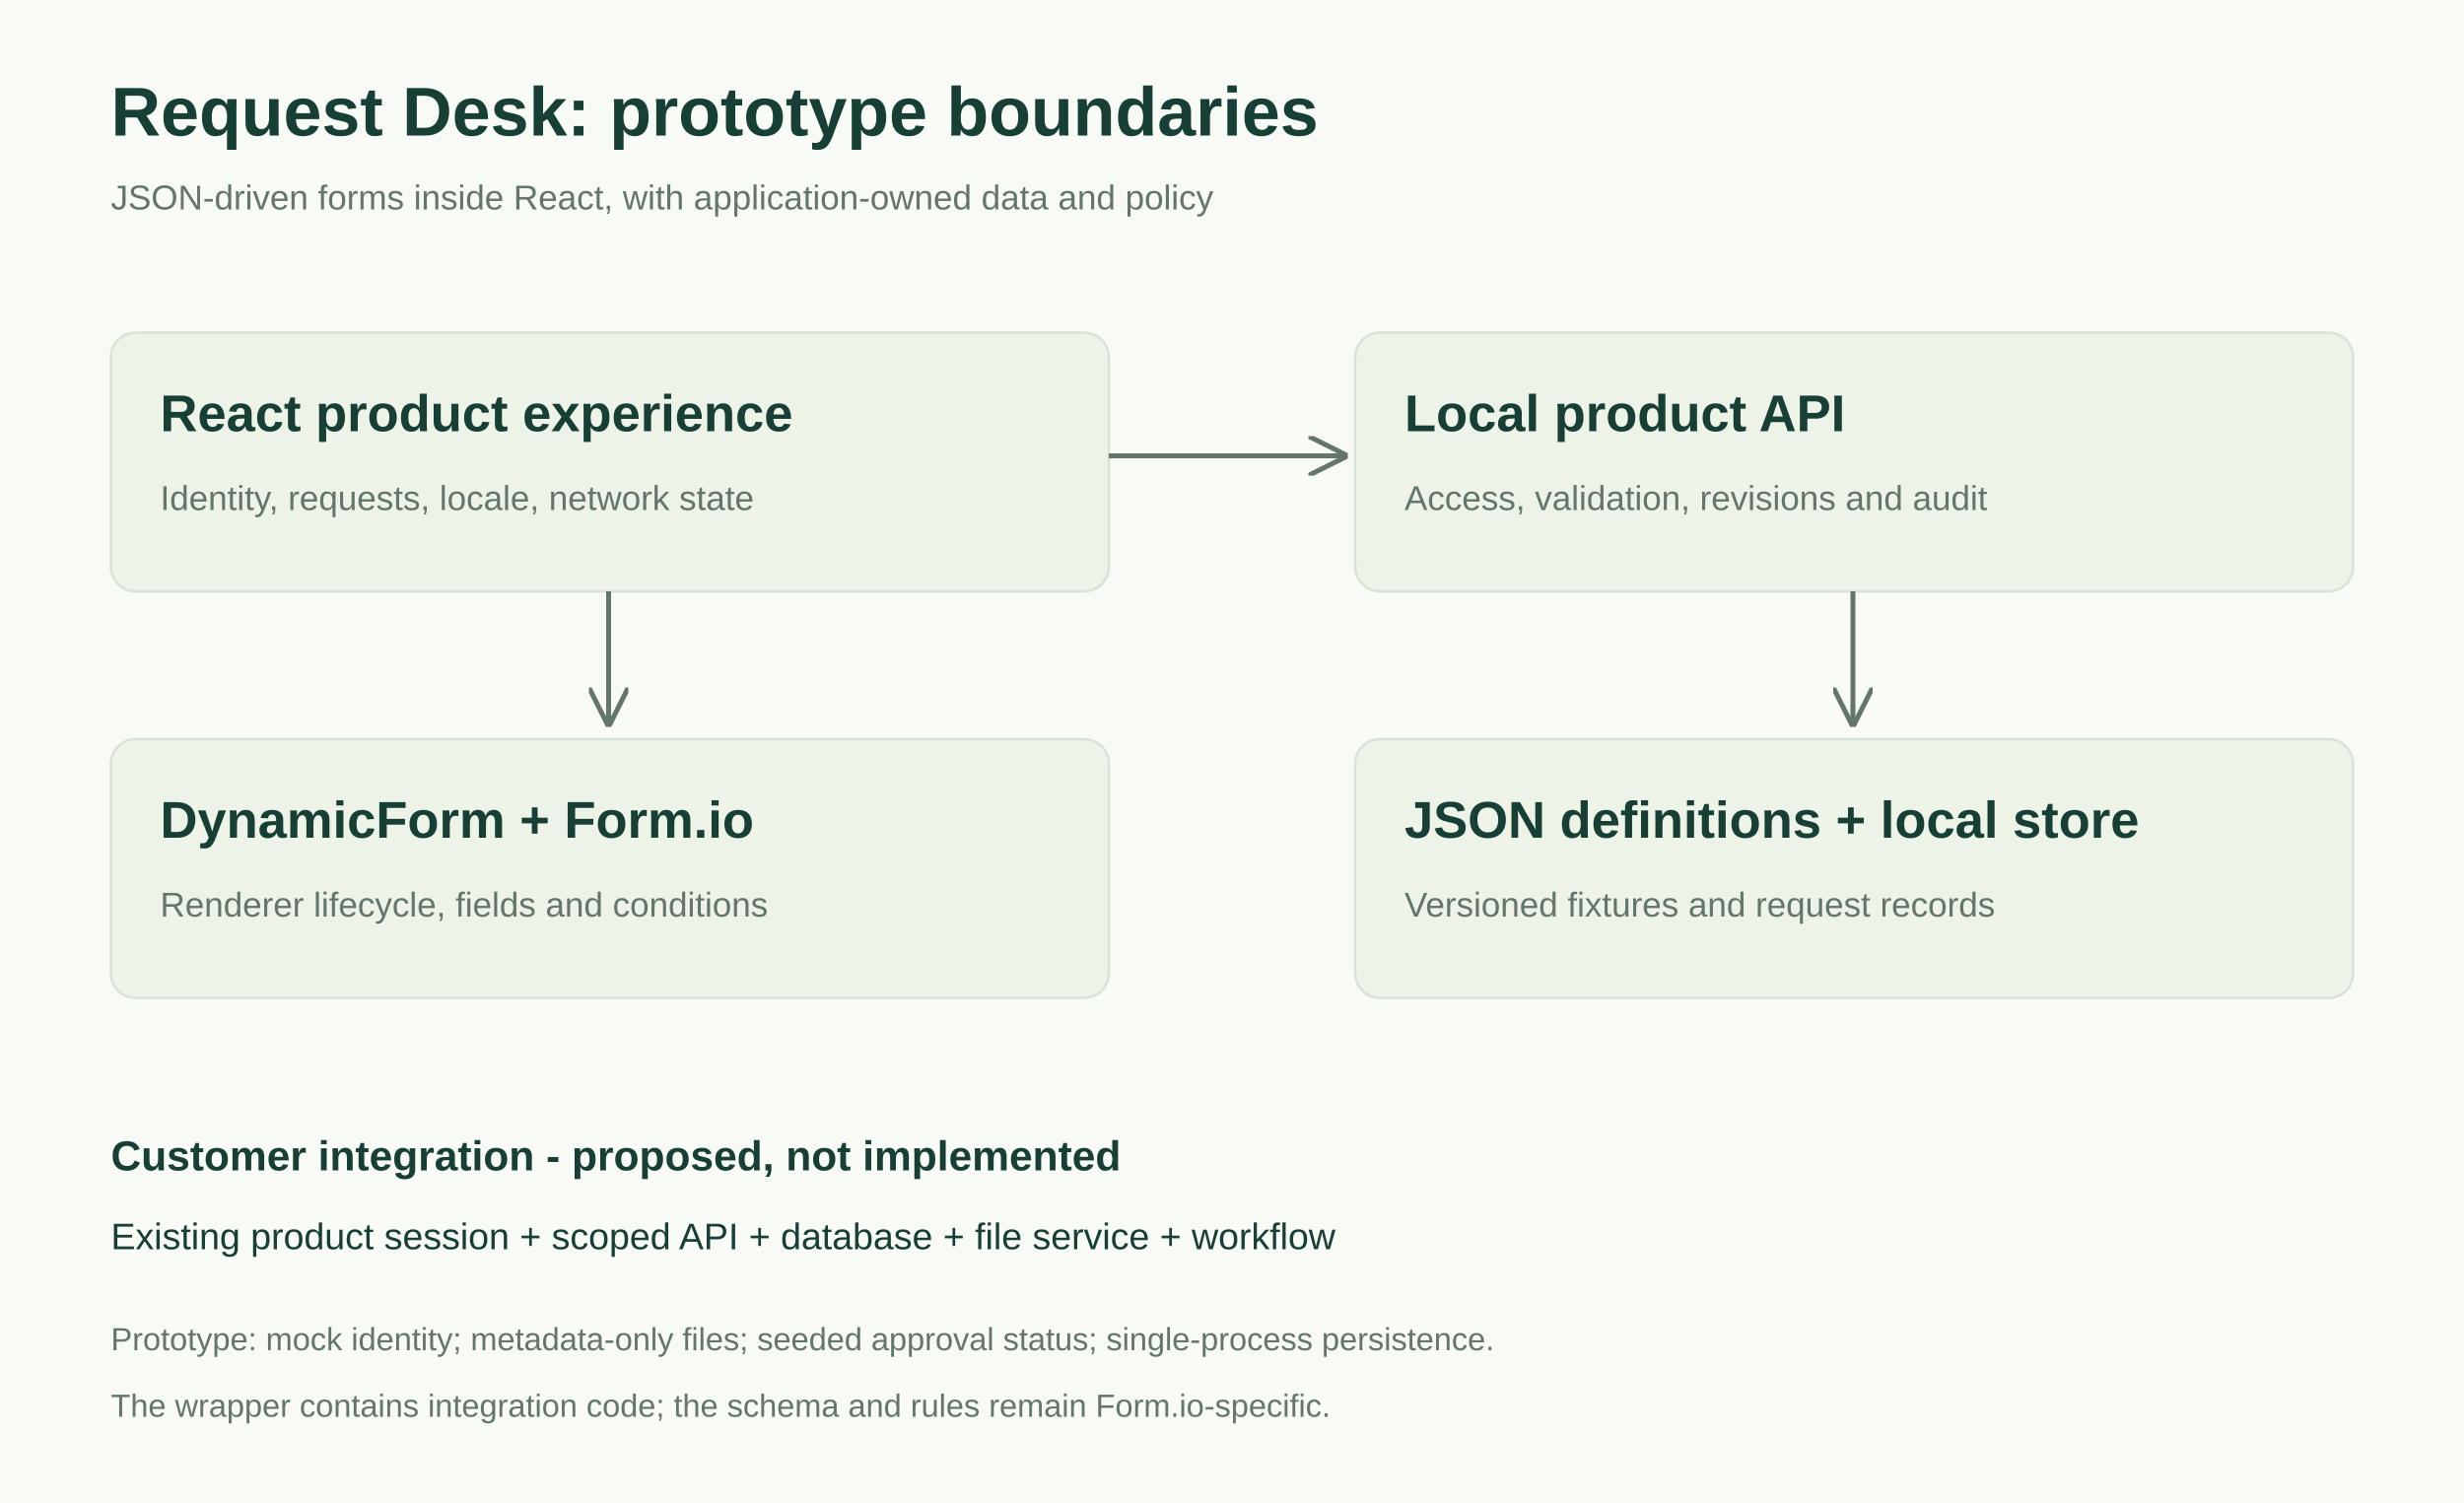
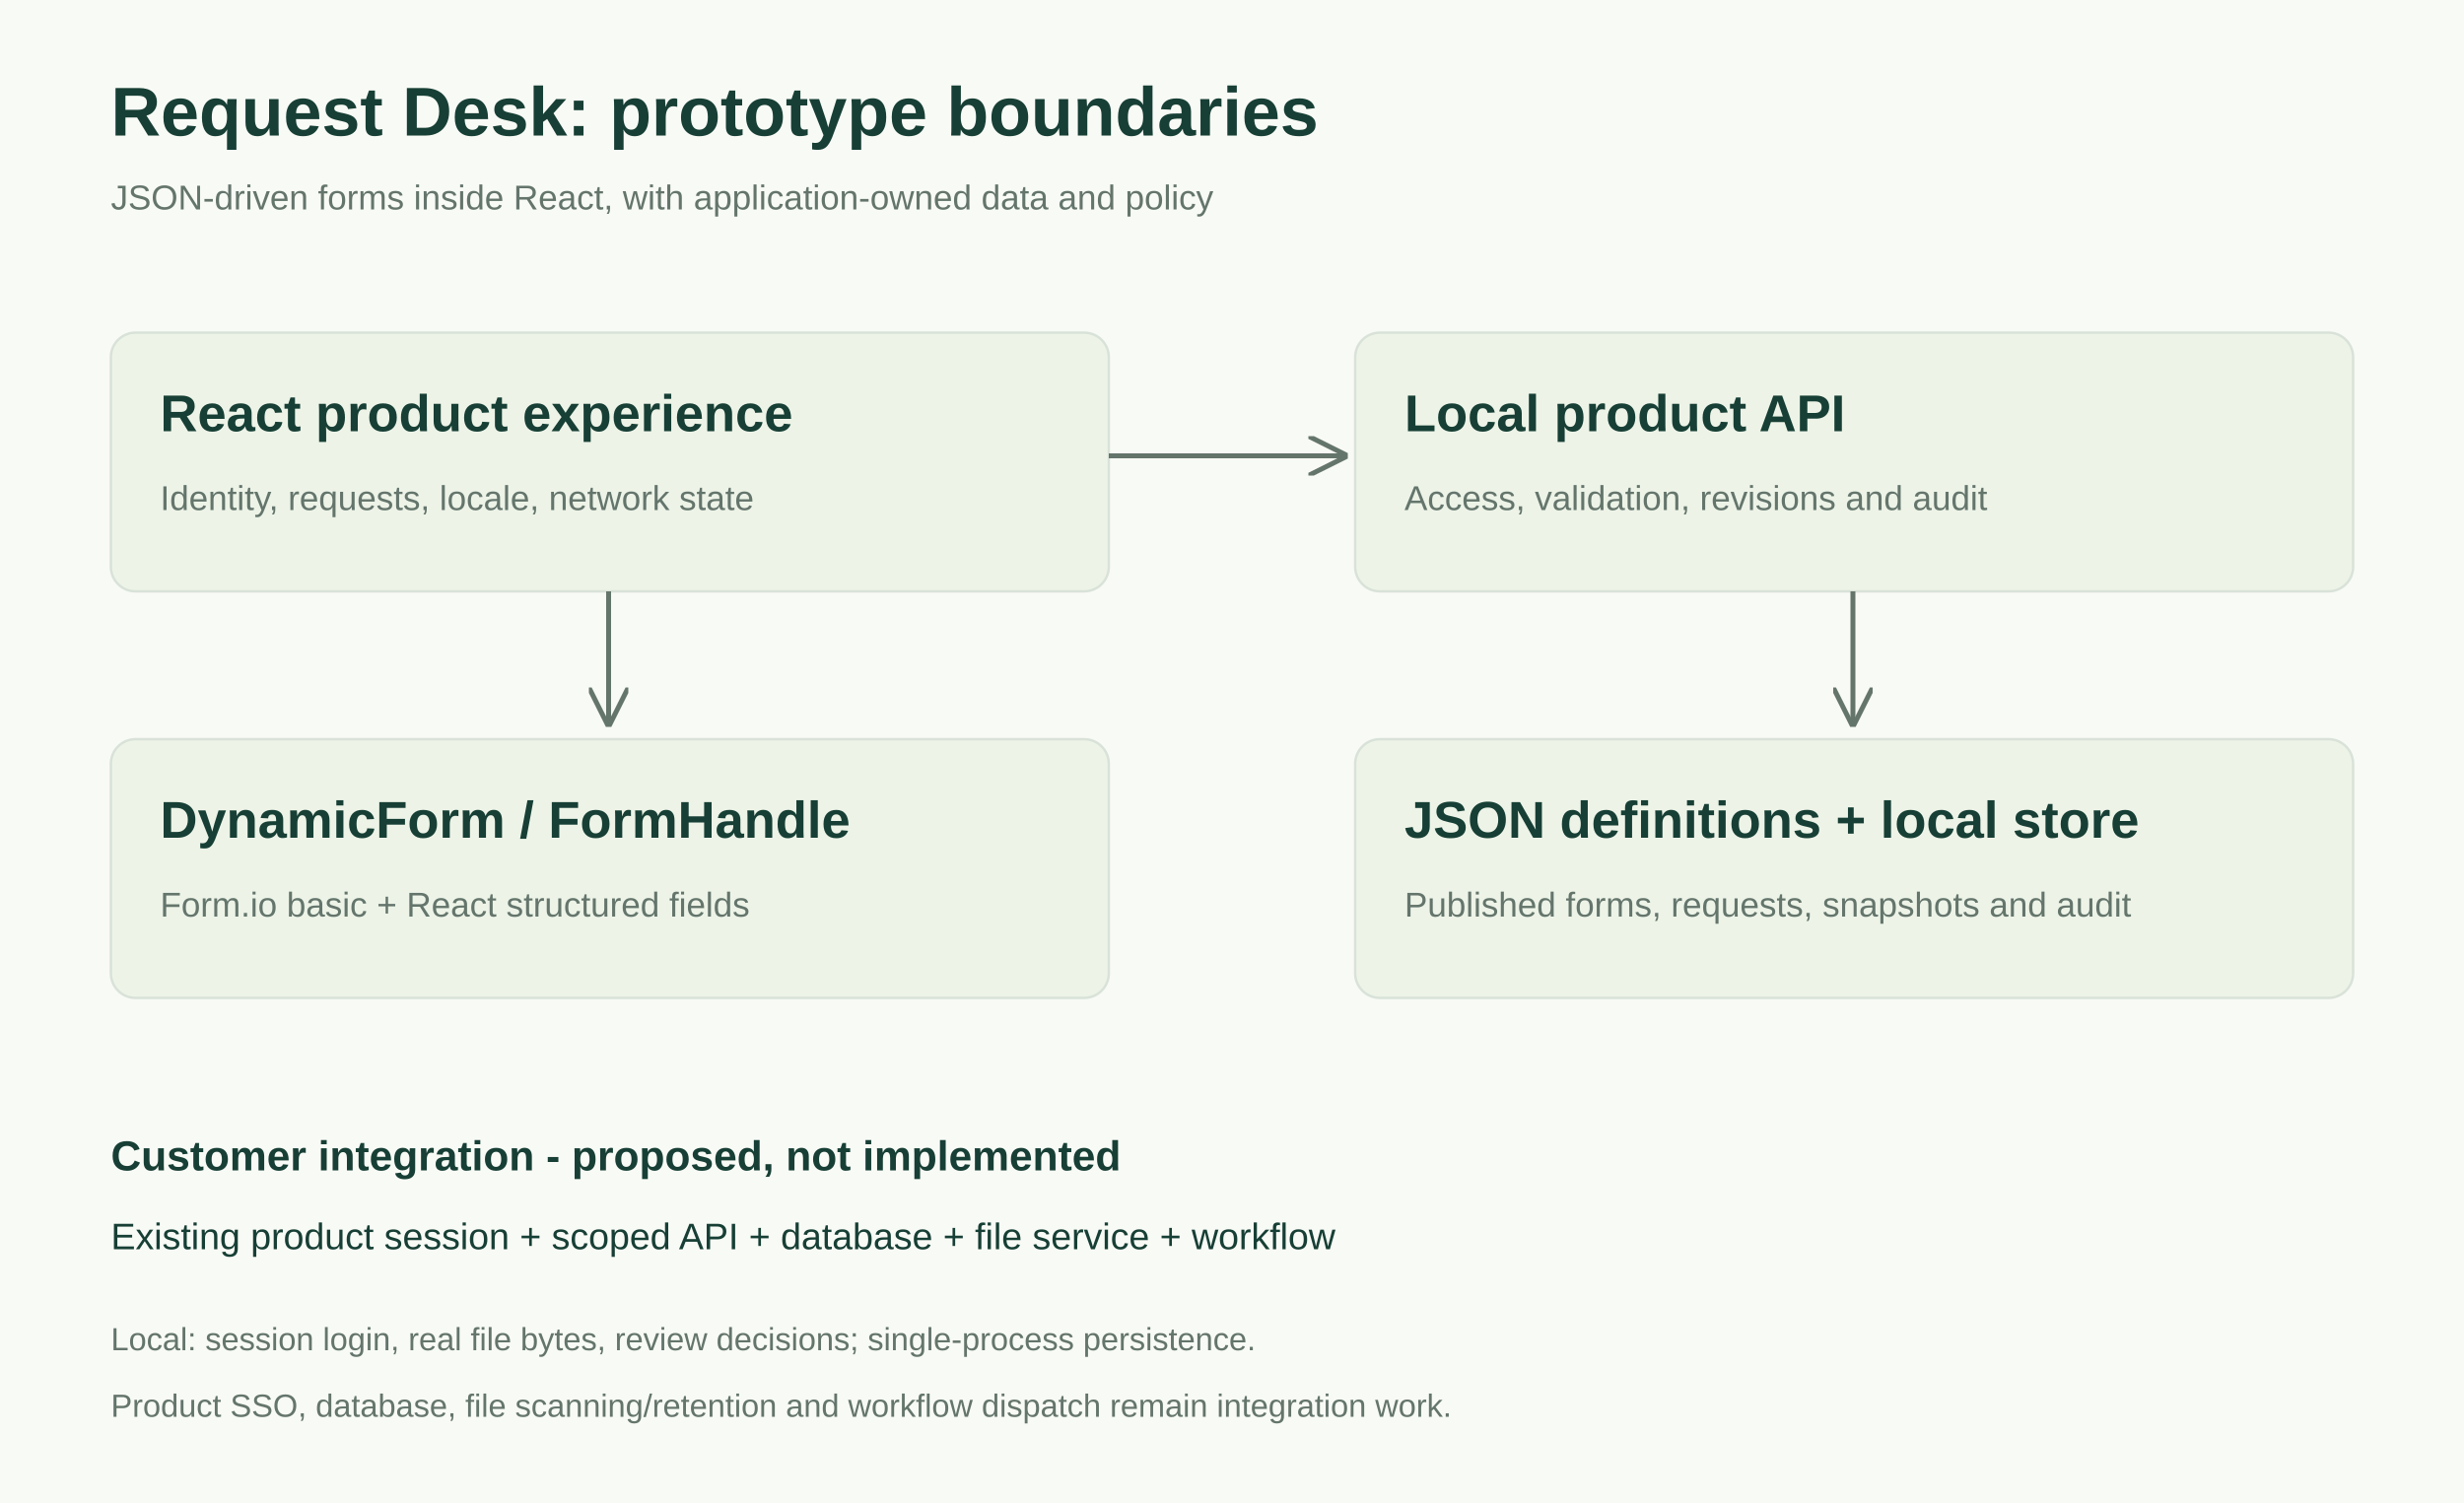
<svg xmlns="http://www.w3.org/2000/svg" width="1000" height="610" viewBox="0 0 1000 610">
  <defs>
    <marker id="arrow" markerWidth="8" markerHeight="8" refX="7" refY="4" orient="auto">
      <path d="M0,0 L8,4 L0,8" fill="none" stroke="#64756c" />
    </marker>
  </defs>
  <rect width="1000" height="610" fill="#f8faf5" />
  <g font-family="Arial,sans-serif" fill="#173f35">
    <text x="45" y="55" font-size="28" font-weight="bold">Request Desk: prototype boundaries</text>
    <text x="45" y="85" font-size="14" fill="#64756c">JSON-driven forms inside React, with application-owned data and policy</text>
    <rect x="45" y="135" width="405" height="105" rx="10" fill="#edf3e7" stroke="#d9e2d8" />
    <text x="65" y="175" font-size="21" font-weight="bold">React product experience</text>
    <text x="65" y="207" font-size="14" fill="#64756c">Identity, requests, locale, network state</text>
    <rect x="550" y="135" width="405" height="105" rx="10" fill="#edf3e7" stroke="#d9e2d8" />
    <text x="570" y="175" font-size="21" font-weight="bold">Local product API</text>
    <text x="570" y="207" font-size="14" fill="#64756c">Access, validation, revisions and audit</text>
    <rect x="45" y="300" width="405" height="105" rx="10" fill="#edf3e7" stroke="#d9e2d8" />
-     <text x="65" y="340" font-size="21" font-weight="bold">DynamicForm + Form.io</text>
-     <text x="65" y="372" font-size="14" fill="#64756c">Renderer lifecycle, fields and conditions</text>
+     <text x="65" y="340" font-size="21" font-weight="bold">DynamicForm / FormHandle</text>
+     <text x="65" y="372" font-size="14" fill="#64756c">Form.io basic + React structured fields</text>
    <rect x="550" y="300" width="405" height="105" rx="10" fill="#edf3e7" stroke="#d9e2d8" />
    <text x="570" y="340" font-size="21" font-weight="bold">JSON definitions + local store</text>
-     <text x="570" y="372" font-size="14" fill="#64756c">Versioned fixtures and request records</text>
+     <text x="570" y="372" font-size="14" fill="#64756c">Published forms, requests, snapshots and audit</text>
    <g stroke="#64756c" stroke-width="2" fill="none" marker-end="url(#arrow)">
      <path d="M450,185 H545" />
      <path d="M247,240 V293" />
      <path d="M752,240 V293" />
    </g>
    <text x="45" y="475" font-size="17" font-weight="bold">Customer integration - proposed, not implemented</text>
    <text x="45" y="507" font-size="15">Existing product session + scoped API + database + file service + workflow</text>
-     <text x="45" y="548" font-size="13" fill="#64756c">Prototype: mock identity; metadata-only files; seeded approval status; single-process persistence.</text>
-     <text x="45" y="575" font-size="13" fill="#64756c">The wrapper contains integration code; the schema and rules remain Form.io-specific.</text>
+     <text x="45" y="548" font-size="13" fill="#64756c">Local: session login, real file bytes, review decisions; single-process persistence.</text>
+     <text x="45" y="575" font-size="13" fill="#64756c">Product SSO, database, file scanning/retention and workflow dispatch remain integration work.</text>
  </g>
</svg>
